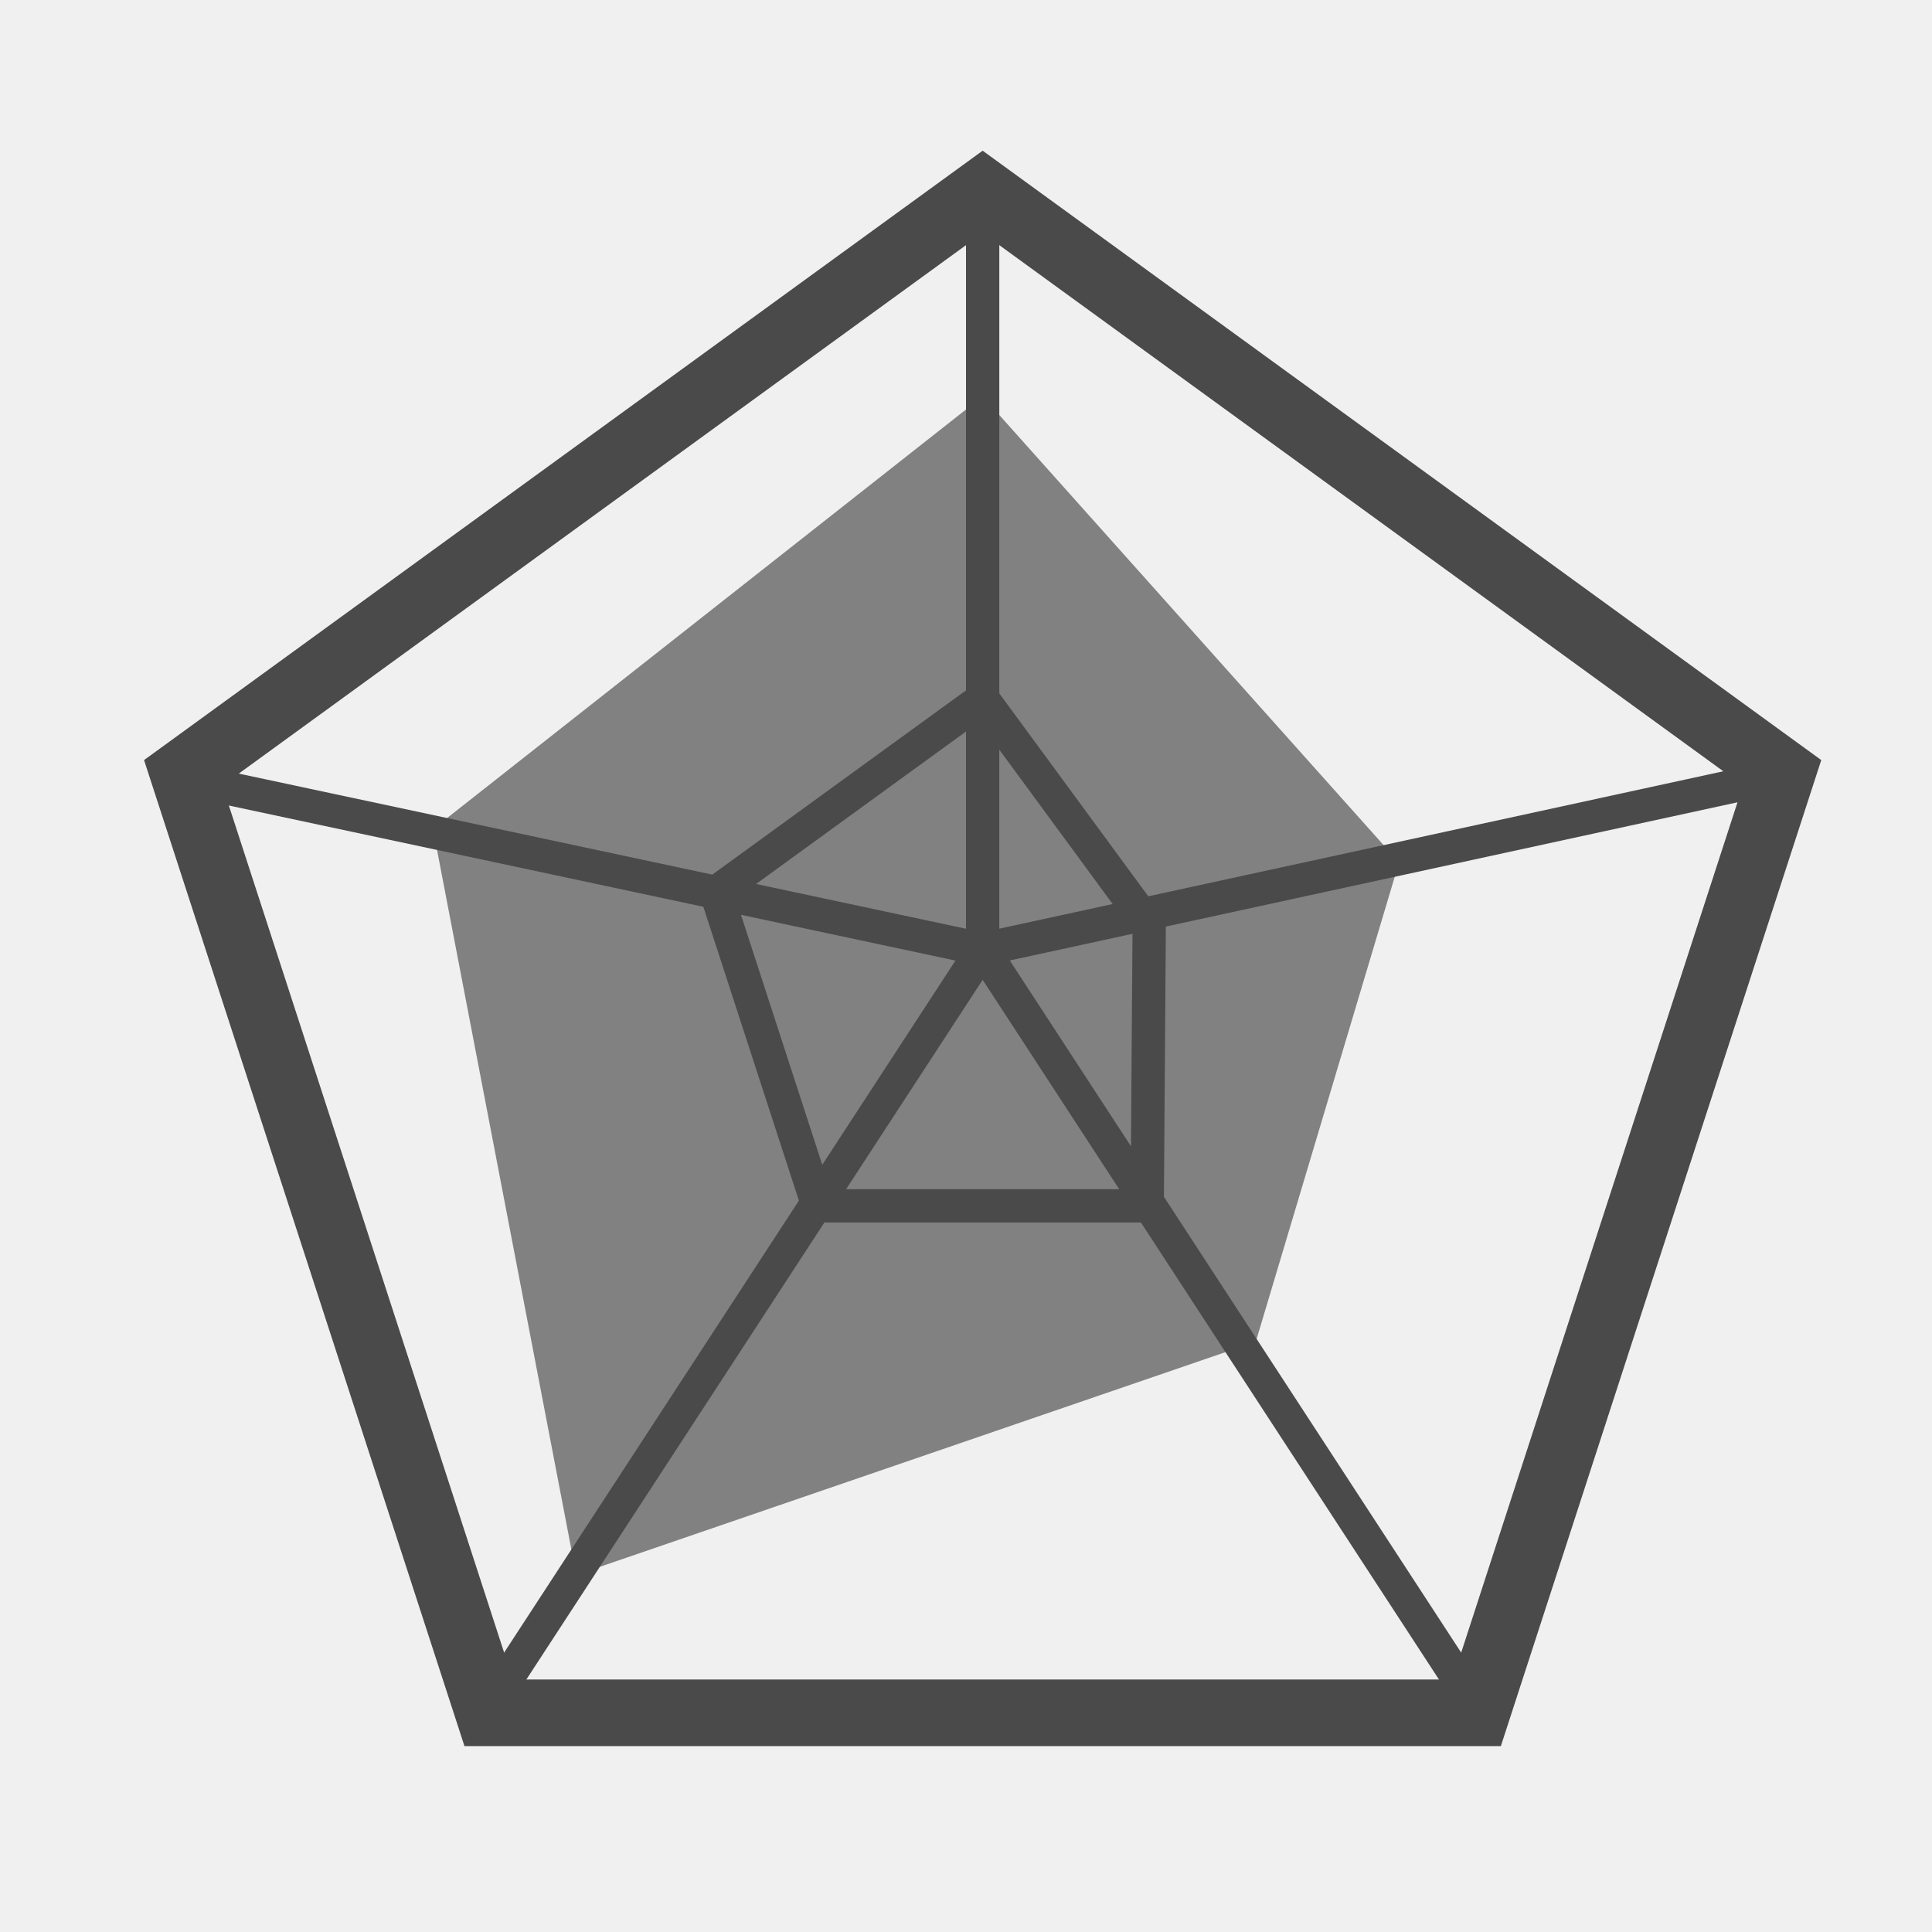
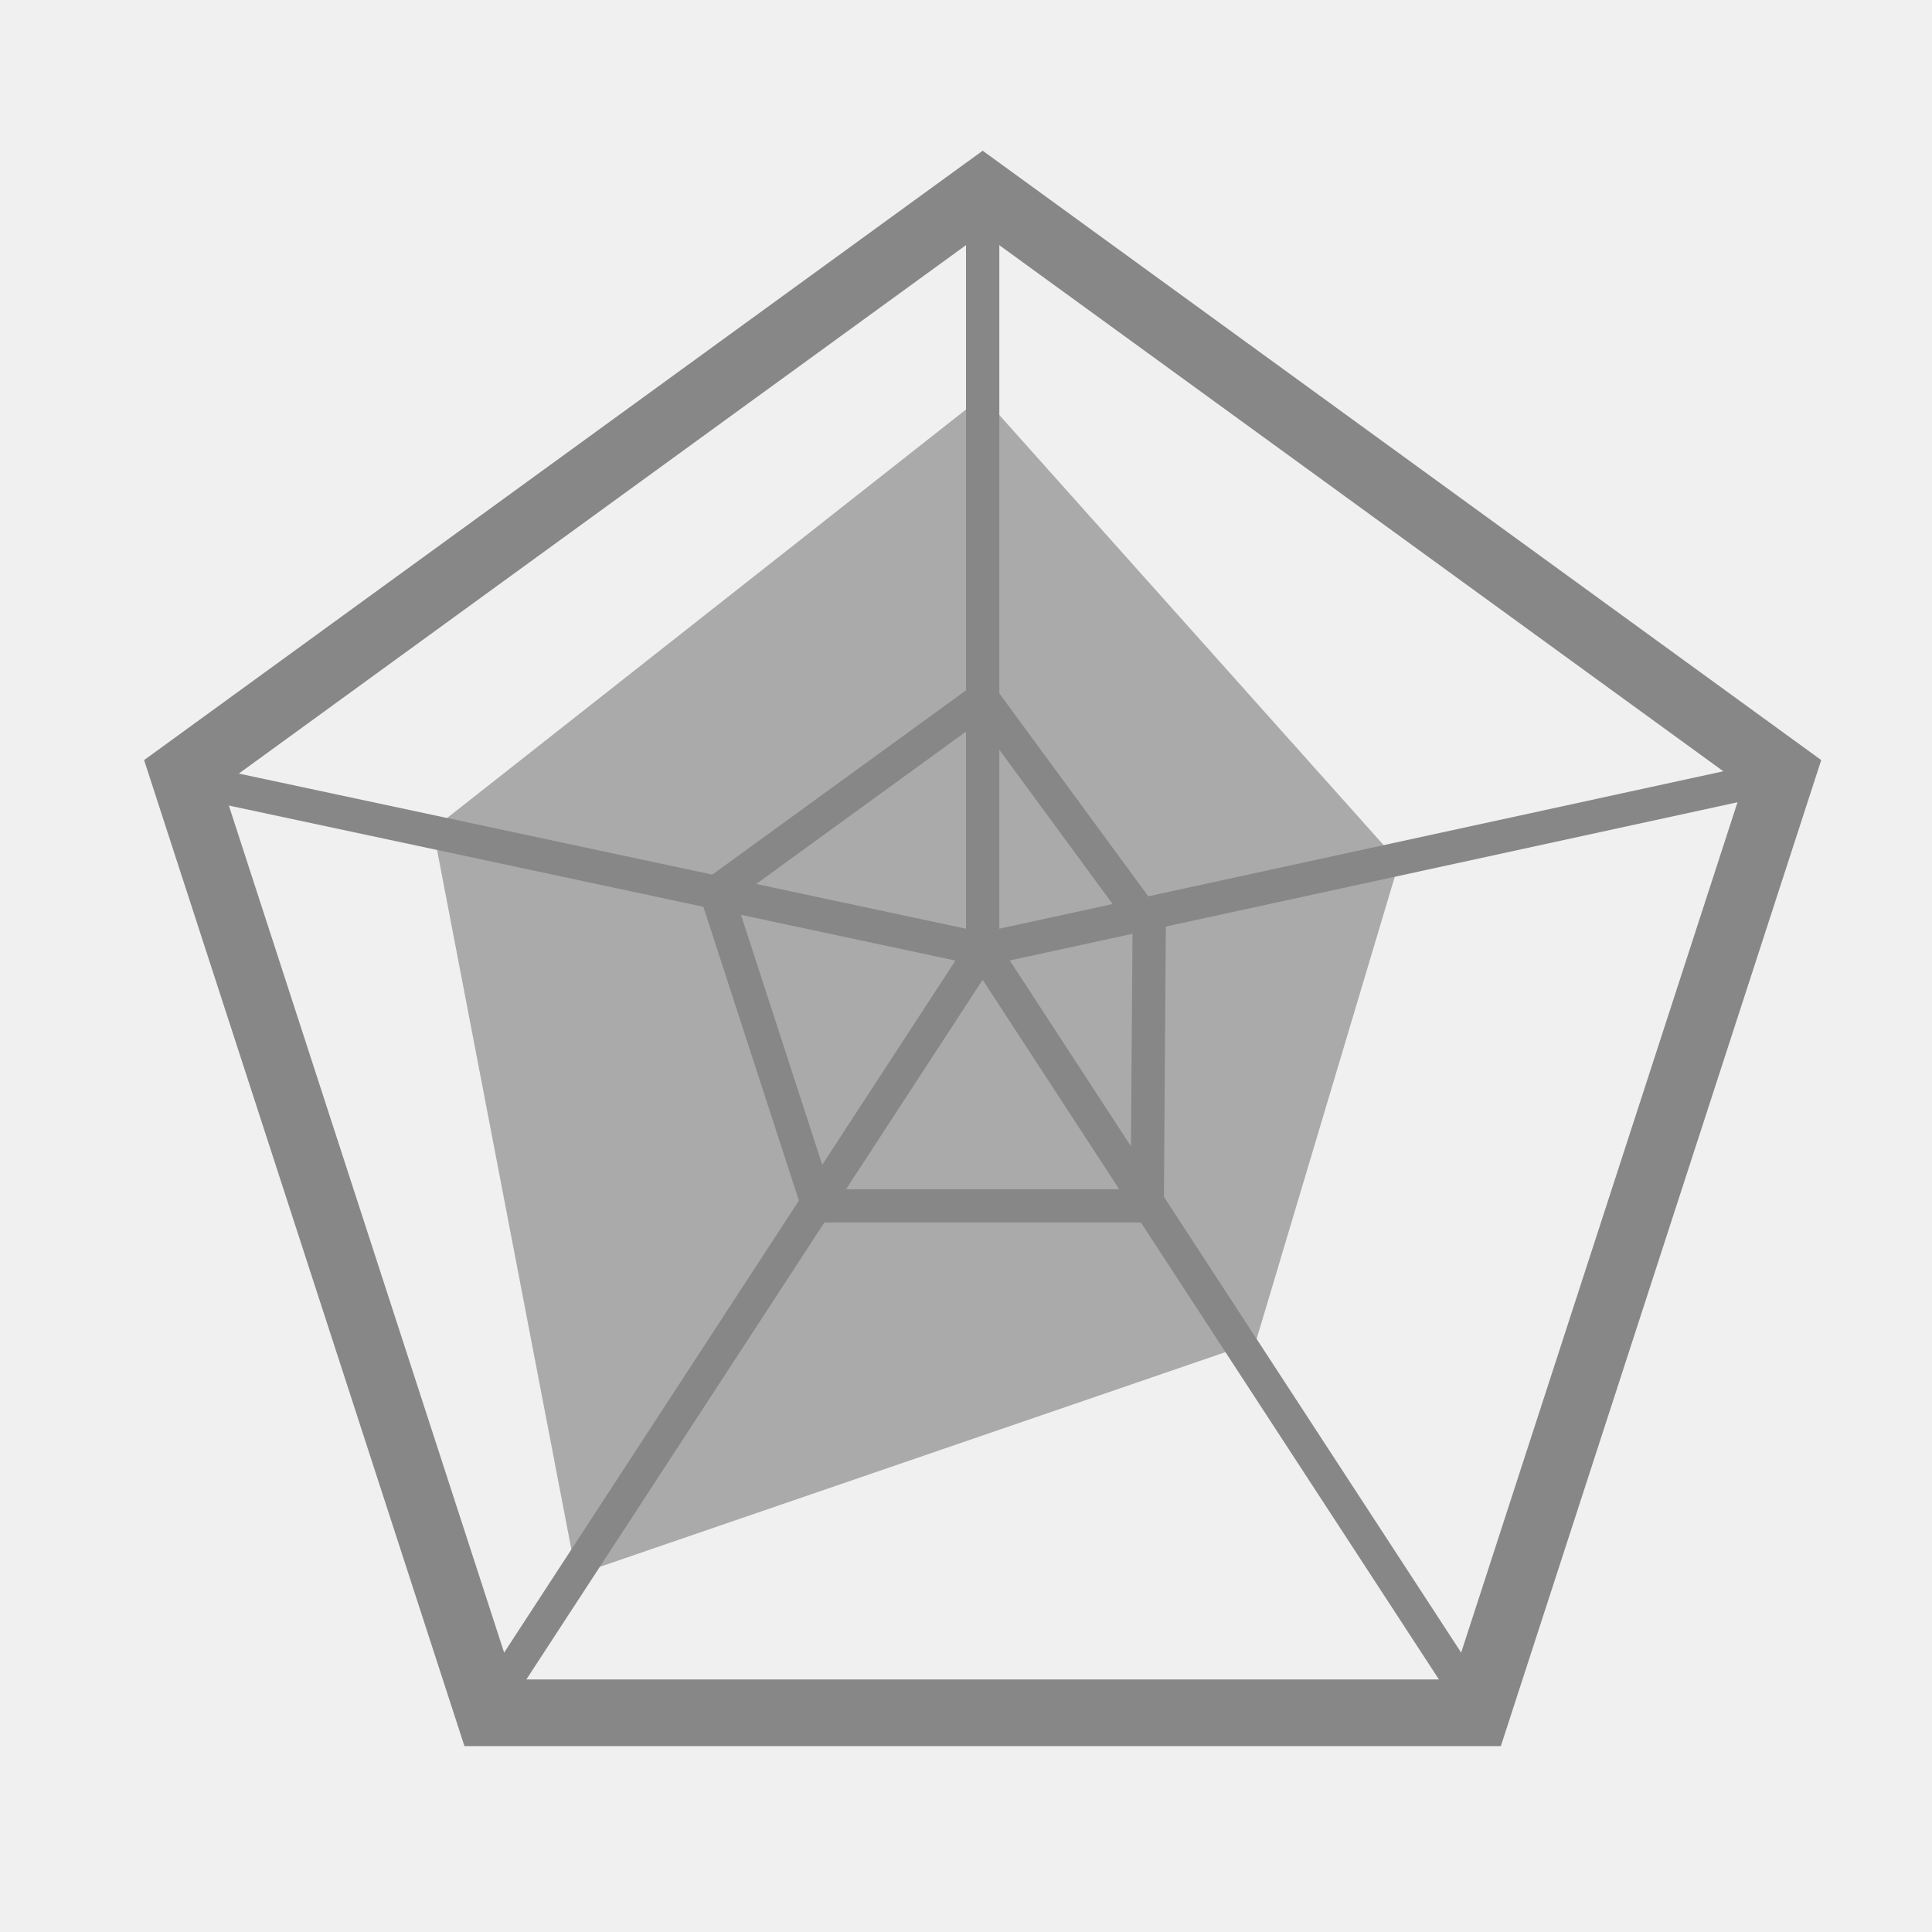
- <svg xmlns="http://www.w3.org/2000/svg" width="58" height="58" viewBox="0 0 58 58" fill="none">
-   <g clip-path="url(#ba5r1e5l1a)">
-     <path d="M29.5 5.76 5.5 23.2l9.17 28.22h29.66L53.5 23.2l-24-17.44z" stroke="#4A4A4A" stroke-width="2" stroke-miterlimit="10" stroke-linecap="round" />
-     <path opacity=".67" d="M29.5 11.9 13 24.89l4.3 22.39 20.4-7L42 25.89 29.5 11.9z" fill="#4A4A4A" />
-     <path d="m29.5 20.98-8 5.81 3.06 9.41h9.88l.06-8.41-5-6.81zM29.5 28.5v-23M29.5 28.5l23-5M29.5 28.5l15 23M29.5 28.5l-15 23M29.5 28.5 5.6 23.4" stroke="#4A4A4A" stroke-miterlimit="10" stroke-linecap="round" />
+ <svg xmlns="http://www.w3.org/2000/svg" width="48" height="48" viewBox="0 0 48 48" fill="none">
+   <g clip-path="url(#jch93m0lna)" fill="#878787">
+     <path fill-rule="evenodd" clip-rule="evenodd" d="m24.414 3.744 20.834 15.14-7.96 24.498H11.539L3.58 18.884l20.835-15.14zM5.524 19.516l7.218 22.21h23.343l7.218-22.21L24.413 5.79 5.525 19.516z" />
+     <path opacity=".67" d="m24.414 9.848-13.655 10.75 3.558 18.53L31.2 33.335l3.559-11.909L24.414 9.848z" />
+     <path fill-rule="evenodd" clip-rule="evenodd" d="m24.504 16.786 4.462 6.078-.053 7.508h-8.888l-2.718-8.359 7.197-5.227zM18.28 22.33l2.346 7.216h7.465l.046-6.412-3.813-5.193-6.044 4.39z" />
+     <path fill-rule="evenodd" clip-rule="evenodd" d="M24.414 4.138c.228 0 .414.185.414.413v19.035a.414.414 0 0 1-.828 0V4.551c0-.228.185-.413.414-.413z" />
+     <path fill-rule="evenodd" clip-rule="evenodd" d="M43.853 19.36a.414.414 0 0 1-.317.492L24.502 23.99a.414.414 0 1 1-.176-.808l19.035-4.138a.414.414 0 0 1 .492.316z" />
+     <path fill-rule="evenodd" clip-rule="evenodd" d="M24.188 23.24a.414.414 0 0 1 .572.12l12.414 19.035a.414.414 0 1 1-.693.452L24.067 23.812a.414.414 0 0 1 .12-.572z" />
+     <path fill-rule="evenodd" clip-rule="evenodd" d="M24.64 23.24a.414.414 0 0 1 .12.572L12.346 42.847a.414.414 0 0 1-.693-.452L24.067 23.36a.414.414 0 0 1 .573-.12z" />
+     <path fill-rule="evenodd" clip-rule="evenodd" d="M4.23 19.28a.414.414 0 0 1 .49-.32l19.78 4.221a.414.414 0 0 1-.172.81l-19.78-4.22a.414.414 0 0 1-.318-.492z" />
  </g>
  <defs>
-     <clipPath id="ba5r1e5l1a">
-       <path fill="#fff" d="M0 0h58v58H0z" />
+     <clipPath id="jch93m0lna">
+       <path fill="#fff" d="M0 0h48v48H0z" />
    </clipPath>
  </defs>
</svg>
